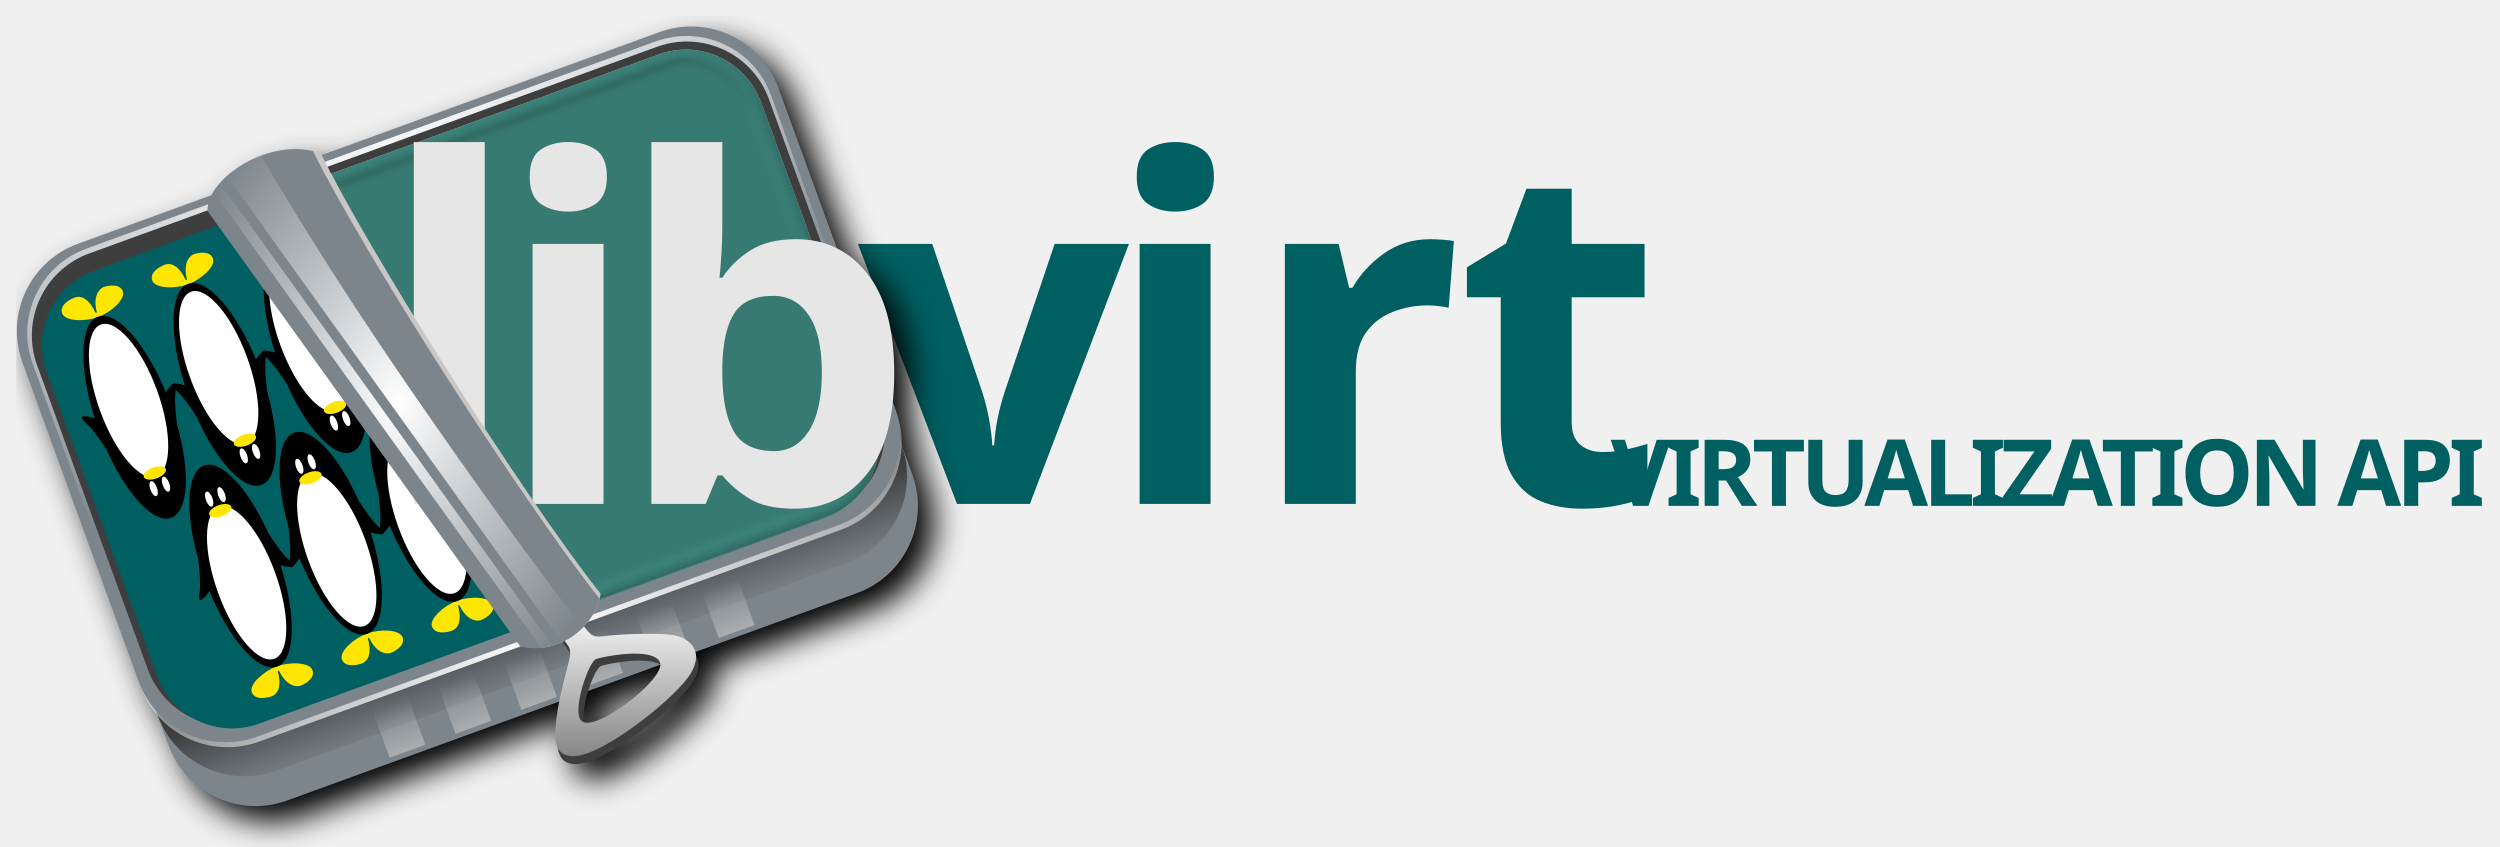
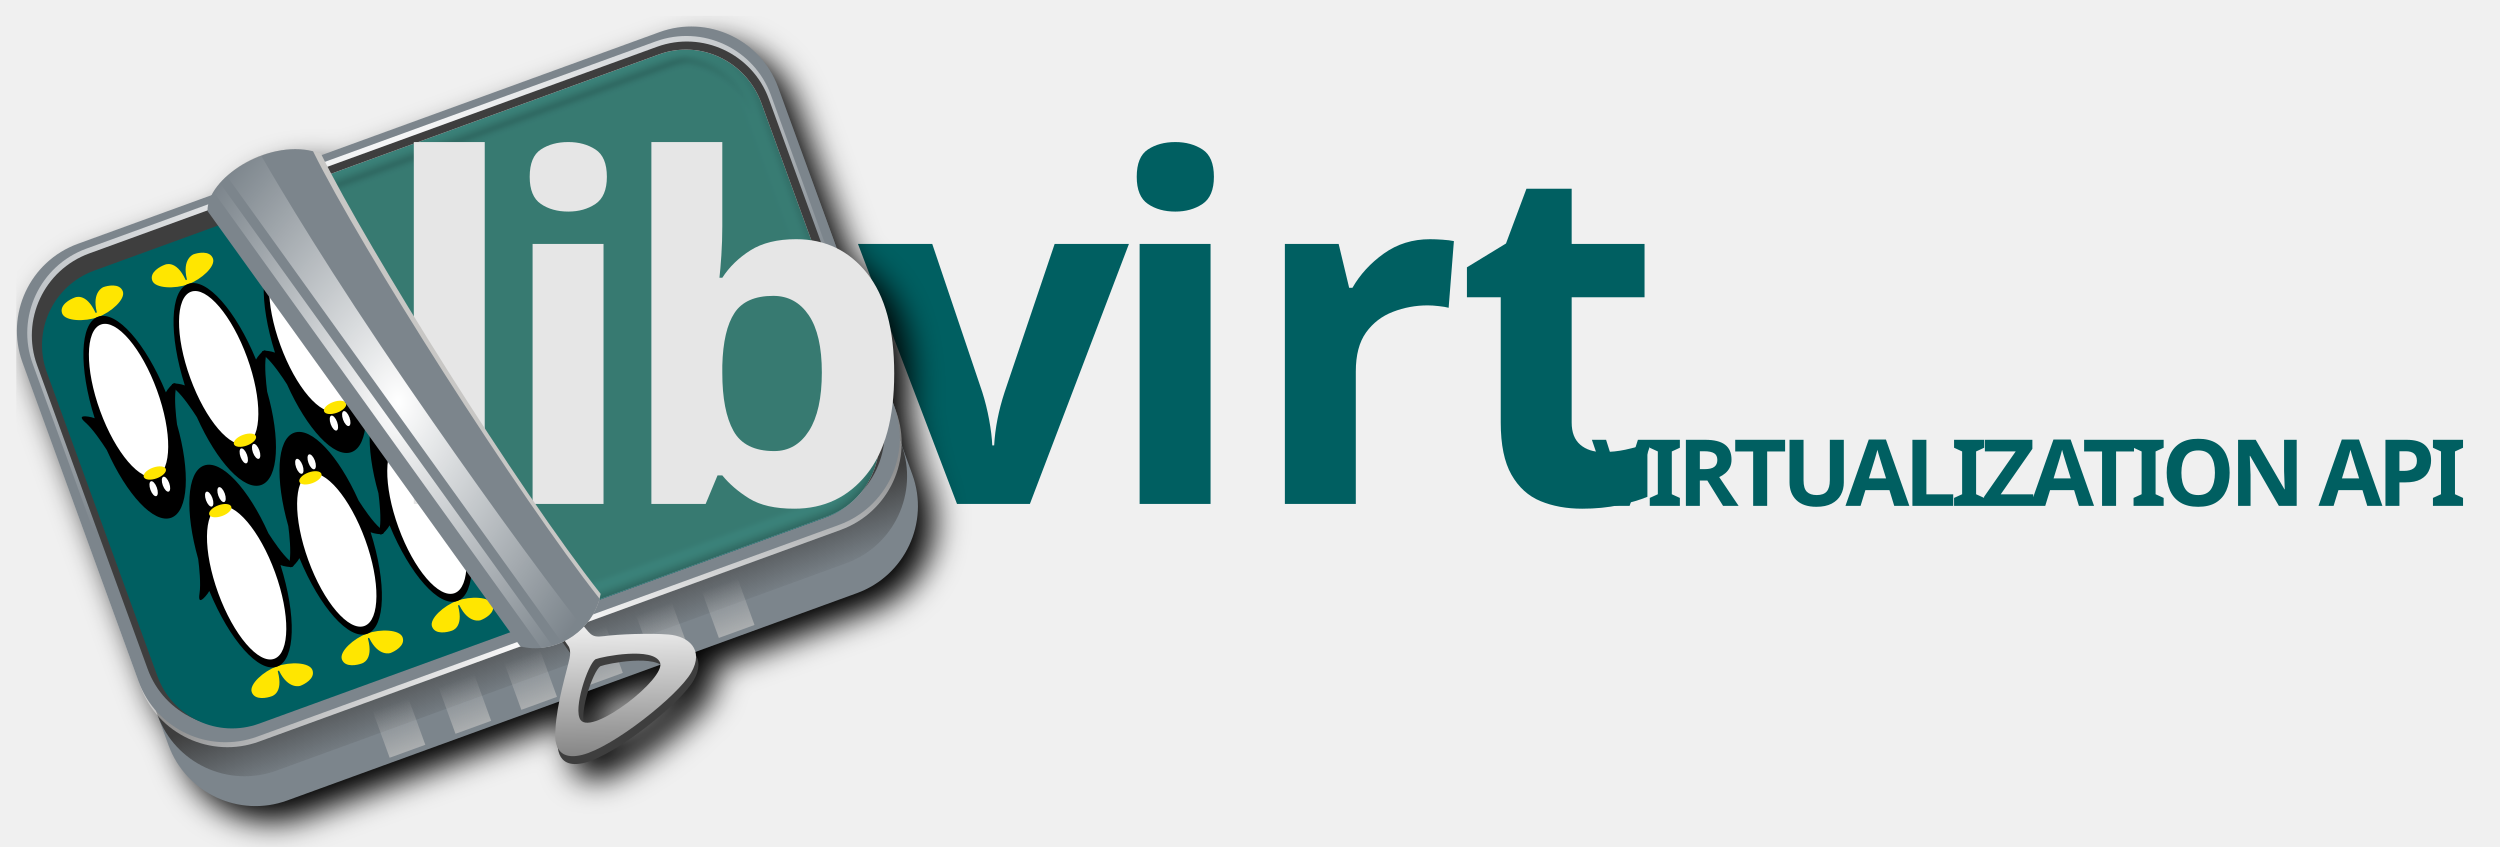
- <svg xmlns="http://www.w3.org/2000/svg" xmlns:xlink="http://www.w3.org/1999/xlink" width="945" height="320" viewBox="0 0 250.031 84.667" version="1.1" id="svg3740">
+ <svg xmlns="http://www.w3.org/2000/svg" xmlns:xlink="http://www.w3.org/1999/xlink" id="svg3740" width="945" height="320" version="1.1" viewBox="0 0 250.031 84.667">
  <defs id="defs3734">
    <filter style="color-interpolation-filters:sRGB" id="filter5799">
-       <feFlood flood-opacity="1" flood-color="rgb(0,0,0)" result="flood" id="feFlood5801" />
-       <feComposite in="flood" in2="SourceGraphic" operator="in" result="composite1" id="feComposite5803" />
-       <feGaussianBlur in="composite1" stdDeviation="6" result="blur" id="feGaussianBlur5805" />
-       <feOffset dx="6" dy="6" result="offset" id="feOffset5807" />
-       <feComposite in="SourceGraphic" in2="offset" operator="over" result="composite2" id="feComposite5809" />
+       <feFlood id="feFlood5801" flood-color="#000" flood-opacity="1" result="flood" />
+       <feComposite id="feComposite5803" in="flood" in2="SourceGraphic" operator="in" result="composite1" />
+       <feGaussianBlur id="feGaussianBlur5805" in="composite1" result="blur" stdDeviation="6" />
+       <feOffset id="feOffset5807" dx="6" dy="6" result="offset" />
+       <feComposite id="feComposite5809" in="SourceGraphic" in2="offset" operator="over" result="composite2" />
    </filter>
-     <mask maskUnits="userSpaceOnUse" id="mask3913">
+     <mask id="mask3913" maskUnits="userSpaceOnUse">
      <path style="fill:#2f6962" id="path3915" d="M 95.108,61.776 244.59,10.309 c 15.666,-5.394 32.738,2.933 38.132,18.599 l 39.799,115.58 c 5.394,15.666 -2.932,32.738 -18.598,38.131 l -103.98,35.801 z" />
    </mask>
-     <mask maskUnits="userSpaceOnUse" id="mask4168">
+     <mask id="mask4168" maskUnits="userSpaceOnUse">
      <path style="fill:#7c858c" id="path4170" d="m 113.124,36.661 c 17.233,36.62 75.371,131.675 105.366,171.054 -4.069,13.505 -18.428,20.812 -30.299,17.44 L 72.849,58.555 C 72.779,46.208 95.748,31.956 113.124,36.661 Z" />
    </mask>
-     <linearGradient xlink:href="#linearGradient3821" id="linearGradient7006" gradientUnits="userSpaceOnUse" x1="128.61" y1="239.374" x2="138.612" y2="267.795" />
+     <linearGradient id="linearGradient7006" x1="128.61" x2="138.612" y1="239.374" y2="267.795" gradientUnits="userSpaceOnUse" xlink:href="#linearGradient3821" />
    <linearGradient id="linearGradient3821">
-       <stop style="stop-color:#3e3e3e;stop-opacity:1;" offset="0" id="stop3823" />
-       <stop style="stop-color:#3e3e3e;stop-opacity:0;" offset="1" id="stop3825" />
+       <stop style="stop-color:#3e3e3e;stop-opacity:1" id="stop3823" offset="0" />
+       <stop style="stop-color:#3e3e3e;stop-opacity:0" id="stop3825" offset="1" />
    </linearGradient>
-     <linearGradient xlink:href="#linearGradient3985" id="linearGradient7008" gradientUnits="userSpaceOnUse" gradientTransform="translate(0,-2)" x1="173.704" y1="267.111" x2="166.663" y2="246.64" />
+     <linearGradient id="linearGradient7008" x1="173.704" x2="166.663" y1="267.111" y2="246.64" gradientTransform="translate(0,-2)" gradientUnits="userSpaceOnUse" xlink:href="#linearGradient3985" />
    <linearGradient id="linearGradient3985">
-       <stop style="stop-color:#c8c7c5;stop-opacity:1;" offset="0" id="stop3987" />
-       <stop style="stop-color:#c8c7c5;stop-opacity:0;" offset="1" id="stop3989" />
+       <stop style="stop-color:#c8c7c5;stop-opacity:1" id="stop3987" offset="0" />
+       <stop style="stop-color:#c8c7c5;stop-opacity:0" id="stop3989" offset="1" />
    </linearGradient>
-     <radialGradient xlink:href="#linearGradient4501" id="radialGradient3548" gradientUnits="userSpaceOnUse" gradientTransform="matrix(1.543333,-0.1032133,0.09131267,1.365385,-130.4214,-95.00545)" cx="197.568" cy="252.718" fx="197.568" fy="252.718" r="166.51" />
+     <radialGradient id="radialGradient3548" cx="197.568" cy="252.718" r="166.51" fx="197.568" fy="252.718" gradientTransform="matrix(1.543333,-0.1032133,0.09131267,1.365385,-130.4214,-95.00545)" gradientUnits="userSpaceOnUse" xlink:href="#linearGradient4501" />
    <linearGradient id="linearGradient4501">
-       <stop style="stop-color:#ffffff;stop-opacity:1;" offset="0" id="stop4503" />
-       <stop style="stop-color:#ffffff;stop-opacity:0;" offset="1" id="stop4505" />
+       <stop style="stop-color:#fff;stop-opacity:1" id="stop4503" offset="0" />
+       <stop style="stop-color:#fff;stop-opacity:0" id="stop4505" offset="1" />
    </linearGradient>
-     <radialGradient xlink:href="#linearGradient4501" id="radialGradient3552" gradientUnits="userSpaceOnUse" gradientTransform="matrix(1.870471,-0.6430111,0.256613,0.7464679,-116.6907,109.7121)" cx="135.64" cy="12.001" fx="135.64" fy="12.001" r="161.653" />
+     <radialGradient id="radialGradient3552" cx="135.64" cy="12.001" r="161.653" fx="135.64" fy="12.001" gradientTransform="matrix(1.870471,-0.6430111,0.256613,0.7464679,-116.6907,109.7121)" gradientUnits="userSpaceOnUse" xlink:href="#linearGradient4501" />
    <filter style="color-interpolation-filters:sRGB" id="filter5576">
-       <feMorphology radius="4.3" in="SourceAlpha" result="result91" id="feMorphology5578" />
-       <feComposite operator="out" in="SourceGraphic" in2="result91" id="feComposite5580" />
-       <feGaussianBlur result="result0" stdDeviation="1.2" id="feGaussianBlur5582" />
-       <feDiffuseLighting diffuseConstant="1" id="feDiffuseLighting5584">
-         <feDistantLight elevation="66" azimuth="225" id="feDistantLight5586" />
+       <feMorphology id="feMorphology5578" in="SourceAlpha" radius="4.3" result="result91" />
+       <feComposite id="feComposite5580" in="SourceGraphic" in2="result91" operator="out" />
+       <feGaussianBlur id="feGaussianBlur5582" result="result0" stdDeviation="1.2" />
+       <feDiffuseLighting id="feDiffuseLighting5584" diffuseConstant="1">
+         <feDistantLight id="feDistantLight5586" azimuth="225" elevation="66" />
      </feDiffuseLighting>
-       <feBlend mode="multiply" in2="SourceGraphic" id="feBlend5588" />
-       <feComposite operator="in" in2="SourceAlpha" id="feComposite5590" />
+       <feBlend id="feBlend5588" in2="SourceGraphic" mode="multiply" />
+       <feComposite id="feComposite5590" in2="SourceAlpha" operator="in" />
    </filter>
-     <linearGradient xlink:href="#linearGradient3301" id="linearGradient7010" gradientUnits="userSpaceOnUse" x1="227.665" y1="217.851" x2="227.665" y2="275.003" />
+     <linearGradient id="linearGradient7010" x1="227.665" x2="227.665" y1="217.851" y2="275.003" gradientUnits="userSpaceOnUse" xlink:href="#linearGradient3301" />
    <linearGradient id="linearGradient3301">
-       <stop id="stop3303" offset="0" style="stop-color:#ffffff;stop-opacity:1;" />
-       <stop id="stop3305" offset="1" style="stop-color:#868686;stop-opacity:1;" />
+       <stop id="stop3303" offset="0" style="stop-color:#fff;stop-opacity:1" />
+       <stop id="stop3305" offset="1" style="stop-color:#868686;stop-opacity:1" />
    </linearGradient>
-     <mask maskUnits="userSpaceOnUse" id="mask4481">
-       <path style="clip-rule:evenodd;fill:#aaaaaa;fill-rule:evenodd" id="path4483" d="m 213.967,236.836 c -1.976,1.501 -5.717,14.758 -3.574,17.841 3.186,4.585 22.424,-12.699 20.661,-17.246 -1.813,-4.675 -15.357,-1.412 -17.087,-0.594 z m -9.629,-7.347 2.489,3.782 c 0,0 0.69,1.044 0.296,3.403 -0.616,3.69 -3.175,13.259 -3.326,21.123 -0.018,0.95 -0.919,9.504 7.219,7.07 8.139,-2.433 24.968,-17.859 28.332,-24.693 3.364,-6.834 -0.965,-10.639 -6.216,-10.987 -5.251,-0.349 -13.346,0.22 -17.069,0.848 -3.723,0.628 -3.494,-0.758 -6.677,-4.351 -0.239,-0.27 -5.049,3.805 -5.049,3.805 z" />
+     <mask id="mask4481" maskUnits="userSpaceOnUse">
+       <path style="clip-rule:evenodd;fill:#aaa;fill-rule:evenodd" id="path4483" d="m 213.967,236.836 c -1.976,1.501 -5.717,14.758 -3.574,17.841 3.186,4.585 22.424,-12.699 20.661,-17.246 -1.813,-4.675 -15.357,-1.412 -17.087,-0.594 z m -9.629,-7.347 2.489,3.782 c 0,0 0.69,1.044 0.296,3.403 -0.616,3.69 -3.175,13.259 -3.326,21.123 -0.018,0.95 -0.919,9.504 7.219,7.07 8.139,-2.433 24.968,-17.859 28.332,-24.693 3.364,-6.834 -0.965,-10.639 -6.216,-10.987 -5.251,-0.349 -13.346,0.22 -17.069,0.848 -3.723,0.628 -3.494,-0.758 -6.677,-4.351 -0.239,-0.27 -5.049,3.805 -5.049,3.805 z" />
    </mask>
-     <radialGradient xlink:href="#linearGradient4501" id="radialGradient4507" cx="143.596" cy="139.937" fx="143.596" fy="139.937" r="68.378" gradientTransform="matrix(1.336644,0.07829819,-0.1078591,1.841282,-33.24719,-128.9698)" gradientUnits="userSpaceOnUse" />
+     <radialGradient id="radialGradient4507" cx="143.596" cy="139.937" r="68.378" fx="143.596" fy="139.937" gradientTransform="matrix(1.336644,0.07829819,-0.1078591,1.841282,-33.24719,-128.9698)" gradientUnits="userSpaceOnUse" xlink:href="#linearGradient4501" />
  </defs>
  <g id="layer1" transform="translate(295.0056,88.90655)">
    <g id="g6251" transform="matrix(0.2645833,0,0,0.2645833,-339.1069,-192.7236)">
      <g id="g2296" transform="translate(-30,16)">
-         <text xml:space="preserve" style="font-style:normal;font-weight:normal;font-size:180px;line-height:125%;font-family:Sans;text-align:start;letter-spacing:0px;word-spacing:0px;text-anchor:start;fill:#005f61;fill-opacity:1;stroke:none;stroke-width:1px;stroke-linecap:butt;stroke-linejoin:miter;stroke-opacity:1" x="520.994" y="566.874" id="text5728">
-           <tspan id="tspan5730" x="520.994" y="566.874" style="font-style:normal;font-variant:normal;font-weight:bold;font-stretch:normal;font-family:Overpass;-inkscape-font-specification:'Overpass Bold';letter-spacing:-10px;fill:#005f61;fill-opacity:1">vi<tspan id="tspan4056" style="letter-spacing:-3px">rt</tspan>
+         <text xml:space="preserve" style="font-style:normal;font-weight:400;font-size:180px;line-height:125%;font-family:Sans;text-align:start;letter-spacing:0;word-spacing:0;text-anchor:start;fill:#005f61;fill-opacity:1;stroke:none;stroke-width:1px;stroke-linecap:butt;stroke-linejoin:miter;stroke-opacity:1" id="text5728" x="520.994" y="566.874">
+           <tspan id="tspan5730" x="520.994" y="566.874" style="font-style:normal;font-variant:normal;font-weight:700;font-stretch:normal;font-family:Overpass;-inkscape-font-specification:'Overpass Bold';letter-spacing:-10px;fill:#005f61;fill-opacity:1">vi<tspan id="tspan4056" style="letter-spacing:-3px">rt</tspan>
          </tspan>
        </text>
        <g id="g4988" transform="rotate(-1,22495.34,-11327.946)">
          <g id="g5736" style="filter:url(#filter5799)">
-             <path transform="translate(-2)" mask="url(#mask3913)" d="m 127.052,43.547 c 17.233,36.62 72.865,128.908 102.86,168.287 -2.858,14.11 -18.673,23.308 -29.809,18.791 L 84.761,64.024 c -0.07,-12.347 22.06,-27.271 42.291,-20.477 z" id="path2789" style="opacity:1;fill:#25514b" />
-             <path transform="translate(3.0630824e-7,8)" mask="url(#mask4168)" d="M 192.119,225.881 73.534,54.687 c 3.174,-9.061 16.868,-17.988 30.225,-18.875 22.158,44.223 78.164,134.394 111.831,178.223 -5.194,8.137 -14.62,12.648 -23.471,11.846 z" id="path2807" style="fill:#c8c7c5" />
-             <path d="M 11.004,141.618 C 4.711,123.341 14.425,103.424 32.702,97.131 L 249.423,22.512 c 18.277,-6.293 38.195,3.422 44.488,21.699 l 43.577,126.552 c 6.293,18.277 -3.421,38.194 -21.698,44.487 L 99.069,289.869 C 80.792,296.161 60.874,286.447 54.581,268.17 Z" id="path2645" style="fill:#7c858c" />
-             <path d="M 7.097,130.272 C 0.803,111.995 10.518,92.078 28.795,85.785 L 245.517,11.166 c 18.277,-6.293 38.194,3.422 44.488,21.699 l 43.577,126.552 c 6.293,18.277 -3.421,38.194 -21.698,44.487 L 95.162,278.523 c -18.277,6.293 -38.195,-3.422 -44.488,-21.699 z" id="path2651" style="fill:url(#linearGradient7006);fill-opacity:1" />
-             <path style="clip-rule:evenodd;opacity:0.7;fill:url(#linearGradient7008);fill-opacity:1;fill-rule:evenodd" id="path2655" d="m 156.599,246.825 13.562,-4.67 6.521,18.94 -13.562,4.67 z m 25.041,-8.622 13.562,-4.67 6.521,18.939 -13.562,4.67 z m 25.041,-8.622 13.563,-4.67 6.521,18.94 -13.562,4.67 z m 25.042,-8.623 13.562,-4.67 6.521,18.94 -13.562,4.67 z m 25.041,-8.622 13.562,-4.67 6.521,18.939 -13.562,4.67 z m -125.207,43.112 13.562,-4.67 6.521,18.94 -13.562,4.67 z" />
-             <path d="M 2.568,124.472 C -3.725,106.195 5.989,86.278 24.266,79.985 L 245.516,3.807 c 18.277,-6.292 38.195,3.422 44.488,21.699 l 41.752,121.253 c 6.293,18.277 -3.421,38.194 -21.698,44.487 L 88.808,267.424 C 70.531,273.717 50.613,264.002 44.32,245.725 Z" id="path2659" style="fill:url(#radialGradient3548);fill-opacity:1" />
-             <path d="M 1.917,122.581 C -4.376,104.304 5.338,84.387 23.615,78.094 L 244.865,1.916 c 18.277,-6.293 38.194,3.422 44.488,21.699 l 41.752,121.253 c 6.293,18.277 -3.421,38.194 -21.698,44.487 L 88.157,265.533 C 69.88,271.826 49.962,262.111 43.669,243.834 Z" id="path2665" style="fill:#7c858c" />
-             <path d="M 5.763,123.175 C -0.35,105.42 9.086,86.072 26.841,79.958 L 243.342,5.416 c 17.755,-6.113 37.104,3.324 43.217,21.079 l 38.787,112.64 c 6.113,17.755 -3.323,37.103 -21.078,43.216 L 87.767,256.893 C 70.012,263.006 50.664,253.569 44.55,235.814 Z" id="path2671" style="fill:url(#radialGradient3552);fill-opacity:1" />
-             <path d="M 7.427,123.74 C 1.493,106.508 10.652,87.728 27.885,81.795 L 243.792,7.457 c 17.232,-5.933 36.012,3.226 41.946,20.459 l 39.771,115.497 c 5.934,17.233 -3.226,36.012 -20.458,41.945 L 89.143,259.696 C 71.91,265.629 53.131,256.469 47.197,239.237 Z" id="path2677" style="fill:#3e3e3e" />
-             <path d="m 11.05,126.451 c -5.394,-15.666 2.932,-32.738 18.598,-38.132 L 245.226,14.094 c 15.666,-5.394 32.738,2.933 38.132,18.599 l 39.799,115.58 c 5.394,15.666 -2.932,32.738 -18.598,38.131 l -215.578,74.225 c -15.666,5.394 -32.738,-2.933 -38.133,-18.599 z" id="path3801" style="fill:#005f61;fill-opacity:1" />
+             <path id="path2789" d="m 127.052,43.547 c 17.233,36.62 72.865,128.908 102.86,168.287 -2.858,14.11 -18.673,23.308 -29.809,18.791 L 84.761,64.024 c -0.07,-12.347 22.06,-27.271 42.291,-20.477 z" mask="url(#mask3913)" transform="translate(-2)" style="opacity:1;fill:#25514b" />
+             <path id="path2807" d="M 192.119,225.881 73.534,54.687 c 3.174,-9.061 16.868,-17.988 30.225,-18.875 22.158,44.223 78.164,134.394 111.831,178.223 -5.194,8.137 -14.62,12.648 -23.471,11.846 z" mask="url(#mask4168)" transform="translate(3.0630824e-7,8)" style="fill:#c8c7c5" />
+             <path id="path2645" d="M 11.004,141.618 C 4.711,123.341 14.425,103.424 32.702,97.131 L 249.423,22.512 c 18.277,-6.293 38.195,3.422 44.488,21.699 l 43.577,126.552 c 6.293,18.277 -3.421,38.194 -21.698,44.487 L 99.069,289.869 C 80.792,296.161 60.874,286.447 54.581,268.17 Z" style="fill:#7c858c" />
+             <path id="path2651" d="M 7.097,130.272 C 0.803,111.995 10.518,92.078 28.795,85.785 L 245.517,11.166 c 18.277,-6.293 38.194,3.422 44.488,21.699 l 43.577,126.552 c 6.293,18.277 -3.421,38.194 -21.698,44.487 L 95.162,278.523 c -18.277,6.293 -38.195,-3.422 -44.488,-21.699 z" style="fill:url(#linearGradient7006);fill-opacity:1" />
+             <path style="clip-rule:evenodd;opacity:.7;fill:url(#linearGradient7008);fill-opacity:1;fill-rule:evenodd" id="path2655" d="m 156.599,246.825 13.562,-4.67 6.521,18.94 -13.562,4.67 z m 25.041,-8.622 13.562,-4.67 6.521,18.939 -13.562,4.67 z m 25.041,-8.622 13.563,-4.67 6.521,18.94 -13.562,4.67 z m 25.042,-8.623 13.562,-4.67 6.521,18.94 -13.562,4.67 z m 25.041,-8.622 13.562,-4.67 6.521,18.939 -13.562,4.67 z m -125.207,43.112 13.562,-4.67 6.521,18.94 -13.562,4.67 z" />
+             <path id="path2659" d="M 2.568,124.472 C -3.725,106.195 5.989,86.278 24.266,79.985 L 245.516,3.807 c 18.277,-6.292 38.195,3.422 44.488,21.699 l 41.752,121.253 c 6.293,18.277 -3.421,38.194 -21.698,44.487 L 88.808,267.424 C 70.531,273.717 50.613,264.002 44.32,245.725 Z" style="fill:url(#radialGradient3548);fill-opacity:1" />
+             <path id="path2665" d="M 1.917,122.581 C -4.376,104.304 5.338,84.387 23.615,78.094 L 244.865,1.916 c 18.277,-6.293 38.194,3.422 44.488,21.699 l 41.752,121.253 c 6.293,18.277 -3.421,38.194 -21.698,44.487 L 88.157,265.533 C 69.88,271.826 49.962,262.111 43.669,243.834 Z" style="fill:#7c858c" />
+             <path id="path2671" d="M 5.763,123.175 C -0.35,105.42 9.086,86.072 26.841,79.958 L 243.342,5.416 c 17.755,-6.113 37.104,3.324 43.217,21.079 l 38.787,112.64 c 6.113,17.755 -3.323,37.103 -21.078,43.216 L 87.767,256.893 C 70.012,263.006 50.664,253.569 44.55,235.814 Z" style="fill:url(#radialGradient3552);fill-opacity:1" />
+             <path id="path2677" d="M 7.427,123.74 C 1.493,106.508 10.652,87.728 27.885,81.795 L 243.792,7.457 c 17.232,-5.933 36.012,3.226 41.946,20.459 l 39.771,115.497 c 5.934,17.233 -3.226,36.012 -20.458,41.945 L 89.143,259.696 C 71.91,265.629 53.131,256.469 47.197,239.237 Z" style="fill:#3e3e3e" />
+             <path id="path3801" d="m 11.05,126.451 c -5.394,-15.666 2.932,-32.738 18.598,-38.132 L 245.226,14.094 c 15.666,-5.394 32.738,2.933 38.132,18.599 l 39.799,115.58 c 5.394,15.666 -2.932,32.738 -18.598,38.131 l -215.578,74.225 c -15.666,5.394 -32.738,-2.933 -38.133,-18.599 z" style="fill:#005f61;fill-opacity:1" />
            <g id="g2695" transform="translate(0.3179894,1.892583)">
-               <path d="m 30,102.111 c -1.771,-7.695 2.602,-9.355 2.672,-9.379 1.371,-0.472 6.183,-1.554 7.316,1.737 1.025,2.977 -4.531,7.82 -9.583,9.56 -5.015,1.727 -12.469,1.364 -13.494,-1.613 -1.133,-3.291 3.325,-5.401 4.696,-5.873 0.069,-0.024 4.342,-2.237 7.88,5.746 0.13,0.293 0.571,0.074 0.513,-0.178 z" id="path2697" style="clip-rule:evenodd;fill:#ffe600;fill-rule:evenodd" />
-               <path d="m 32.867,154.308 c 7.274,17.049 17.313,28.317 23.916,26.044 6.602,-2.273 7.575,-17.334 2.812,-35.247 -0.367,-3.303 -0.911,-9.542 -0.275,-13.127 0.464,-2.615 -0.112,-3.379 -2.212,-1.079 -0.634,0.694 -1.14,1.345 -1.514,2.022 -7.335,-18.703 -18.159,-31.442 -25.141,-29.038 -6.982,2.404 -7.669,19.106 -1.934,38.36 -0.712,-0.304 -1.51,-0.505 -2.438,-0.662 -3.071,-0.52 -3.054,0.437 -1.079,2.212 2.709,2.435 6.121,7.686 7.865,10.515 z" id="path2699" style="fill:#000000;fill-opacity:1" />
-               <path d="m 30.621,139.494 c 5.498,15.966 14.795,27.243 20.766,25.187 5.971,-2.056 6.355,-16.666 0.857,-32.632 -5.498,-15.966 -14.795,-27.243 -20.766,-25.187 -5.971,2.056 -6.354,16.665 -0.857,32.632 z m 23.197,28.556 c 0.536,1.558 1.515,2.634 2.186,2.403 0.671,-0.231 0.78,-1.681 0.243,-3.239 -0.536,-1.558 -1.515,-2.633 -2.186,-2.403 -0.67,0.231 -0.779,1.682 -0.243,3.239 z m -4.7,1.619 c 0.536,1.558 1.515,2.634 2.186,2.403 0.67,-0.231 0.779,-1.681 0.243,-3.239 -0.536,-1.558 -1.515,-2.634 -2.186,-2.402 -0.671,0.23 -0.78,1.68 -0.243,3.238 z" id="path2701" style="clip-rule:evenodd;fill:#ffffff;fill-opacity:1;fill-rule:evenodd" />
+               <path id="path2697" d="m 30,102.111 c -1.771,-7.695 2.602,-9.355 2.672,-9.379 1.371,-0.472 6.183,-1.554 7.316,1.737 1.025,2.977 -4.531,7.82 -9.583,9.56 -5.015,1.727 -12.469,1.364 -13.494,-1.613 -1.133,-3.291 3.325,-5.401 4.696,-5.873 0.069,-0.024 4.342,-2.237 7.88,5.746 0.13,0.293 0.571,0.074 0.513,-0.178 z" style="clip-rule:evenodd;fill:#ffe600;fill-rule:evenodd" />
+               <path id="path2699" d="m 32.867,154.308 c 7.274,17.049 17.313,28.317 23.916,26.044 6.602,-2.273 7.575,-17.334 2.812,-35.247 -0.367,-3.303 -0.911,-9.542 -0.275,-13.127 0.464,-2.615 -0.112,-3.379 -2.212,-1.079 -0.634,0.694 -1.14,1.345 -1.514,2.022 -7.335,-18.703 -18.159,-31.442 -25.141,-29.038 -6.982,2.404 -7.669,19.106 -1.934,38.36 -0.712,-0.304 -1.51,-0.505 -2.438,-0.662 -3.071,-0.52 -3.054,0.437 -1.079,2.212 2.709,2.435 6.121,7.686 7.865,10.515 z" style="fill:#000;fill-opacity:1" />
+               <path id="path2701" d="m 30.621,139.494 c 5.498,15.966 14.795,27.243 20.766,25.187 5.971,-2.056 6.355,-16.666 0.857,-32.632 -5.498,-15.966 -14.795,-27.243 -20.766,-25.187 -5.971,2.056 -6.354,16.665 -0.857,32.632 z m 23.197,28.556 c 0.536,1.558 1.515,2.634 2.186,2.403 0.671,-0.231 0.78,-1.681 0.243,-3.239 -0.536,-1.558 -1.515,-2.633 -2.186,-2.403 -0.67,0.231 -0.779,1.682 -0.243,3.239 z m -4.7,1.619 c 0.536,1.558 1.515,2.634 2.186,2.403 0.67,-0.231 0.779,-1.681 0.243,-3.239 -0.536,-1.558 -1.515,-2.634 -2.186,-2.402 -0.671,0.23 -0.78,1.68 -0.243,3.238 z" style="clip-rule:evenodd;fill:#fff;fill-opacity:1;fill-rule:evenodd" />
              <g id="g2703">
-                 <ellipse transform="matrix(-0.9455,0.3255,-0.3255,-0.9455,152.1324,301.1998)" cx="50.867" cy="163.328" rx="4.428" ry="2.142" id="ellipse2705" style="fill:#ffe600" />
-                 <path d="" id="path2707" style="fill:#ffe600" />
+                 <ellipse id="ellipse2705" cx="50.867" cy="163.328" rx="4.428" ry="2.142" transform="matrix(-0.9455,0.3255,-0.3255,-0.9455,152.1324,301.1998)" style="fill:#ffe600" />
+                 <path id="path2707" style="fill:#ffe600" />
              </g>
            </g>
            <g id="g2709" transform="translate(0.3179894,1.892583)">
-               <path d="m 64.282,90.307 c -1.771,-7.695 2.603,-9.355 2.672,-9.379 1.371,-0.472 6.183,-1.554 7.316,1.737 1.025,2.978 -4.531,7.82 -9.583,9.56 -5.015,1.727 -12.469,1.364 -13.494,-1.613 -1.133,-3.291 3.325,-5.401 4.696,-5.873 0.07,-0.024 4.342,-2.237 7.88,5.746 0.13,0.292 0.572,0.074 0.513,-0.178 z" id="path2711" style="clip-rule:evenodd;fill:#ffe600;fill-rule:evenodd" />
-               <path d="m 67.15,142.503 c 7.274,17.049 17.313,28.317 23.916,26.044 6.602,-2.273 7.575,-17.333 2.812,-35.247 -0.367,-3.303 -0.911,-9.542 -0.275,-13.127 0.464,-2.615 -0.112,-3.379 -2.212,-1.079 -0.634,0.694 -1.139,1.345 -1.514,2.022 -7.334,-18.704 -18.159,-31.442 -25.141,-29.038 -6.982,2.404 -7.669,19.106 -1.934,38.36 -0.712,-0.304 -1.51,-0.505 -2.438,-0.662 -3.071,-0.52 -3.054,0.437 -1.079,2.211 2.709,2.436 6.121,7.687 7.865,10.516 z" id="path2713" style="fill:#000000;fill-opacity:1" />
-               <path d="m 64.904,127.689 c 5.498,15.967 14.795,27.243 20.766,25.187 5.971,-2.056 6.355,-16.666 0.857,-32.632 -5.498,-15.967 -14.795,-27.243 -20.766,-25.187 -5.971,2.056 -6.355,16.666 -0.857,32.632 z m 23.197,28.557 c 0.536,1.558 1.515,2.633 2.186,2.402 0.671,-0.231 0.779,-1.681 0.243,-3.239 -0.537,-1.558 -1.515,-2.633 -2.186,-2.402 -0.671,0.231 -0.779,1.681 -0.243,3.239 z m -4.7,1.619 c 0.536,1.558 1.515,2.633 2.185,2.402 0.67,-0.231 0.78,-1.681 0.243,-3.239 -0.536,-1.558 -1.515,-2.633 -2.186,-2.402 -0.671,0.231 -0.779,1.681 -0.242,3.239 z" id="path2715" style="clip-rule:evenodd;fill:#ffffff;fill-opacity:1;fill-rule:evenodd" />
+               <path id="path2711" d="m 64.282,90.307 c -1.771,-7.695 2.603,-9.355 2.672,-9.379 1.371,-0.472 6.183,-1.554 7.316,1.737 1.025,2.978 -4.531,7.82 -9.583,9.56 -5.015,1.727 -12.469,1.364 -13.494,-1.613 -1.133,-3.291 3.325,-5.401 4.696,-5.873 0.07,-0.024 4.342,-2.237 7.88,5.746 0.13,0.292 0.572,0.074 0.513,-0.178 z" style="clip-rule:evenodd;fill:#ffe600;fill-rule:evenodd" />
+               <path id="path2713" d="m 67.15,142.503 c 7.274,17.049 17.313,28.317 23.916,26.044 6.602,-2.273 7.575,-17.333 2.812,-35.247 -0.367,-3.303 -0.911,-9.542 -0.275,-13.127 0.464,-2.615 -0.112,-3.379 -2.212,-1.079 -0.634,0.694 -1.139,1.345 -1.514,2.022 -7.334,-18.704 -18.159,-31.442 -25.141,-29.038 -6.982,2.404 -7.669,19.106 -1.934,38.36 -0.712,-0.304 -1.51,-0.505 -2.438,-0.662 -3.071,-0.52 -3.054,0.437 -1.079,2.211 2.709,2.436 6.121,7.687 7.865,10.516 z" style="fill:#000;fill-opacity:1" />
+               <path id="path2715" d="m 64.904,127.689 c 5.498,15.967 14.795,27.243 20.766,25.187 5.971,-2.056 6.355,-16.666 0.857,-32.632 -5.498,-15.967 -14.795,-27.243 -20.766,-25.187 -5.971,2.056 -6.355,16.666 -0.857,32.632 z m 23.197,28.557 c 0.536,1.558 1.515,2.633 2.186,2.402 0.671,-0.231 0.779,-1.681 0.243,-3.239 -0.537,-1.558 -1.515,-2.633 -2.186,-2.402 -0.671,0.231 -0.779,1.681 -0.243,3.239 z m -4.7,1.619 c 0.536,1.558 1.515,2.633 2.185,2.402 0.67,-0.231 0.78,-1.681 0.243,-3.239 -0.536,-1.558 -1.515,-2.633 -2.186,-2.402 -0.671,0.231 -0.779,1.681 -0.242,3.239 z" style="clip-rule:evenodd;fill:#fff;fill-opacity:1;fill-rule:evenodd" />
              <g id="g2717">
-                 <ellipse transform="matrix(-0.9455,0.3255,-0.3255,-0.9455,214.9873,267.075)" cx="85.149" cy="151.524" rx="4.428" ry="2.142" id="ellipse2719" style="fill:#ffe600" />
-                 <path d="" id="path2721" style="fill:#ffe600" />
+                 <ellipse id="ellipse2719" cx="85.149" cy="151.524" rx="4.428" ry="2.142" transform="matrix(-0.9455,0.3255,-0.3255,-0.9455,214.9873,267.075)" style="fill:#ffe600" />
+                 <path id="path2721" style="fill:#ffe600" />
              </g>
            </g>
            <g id="g2723" transform="translate(0.3179894,1.892583)">
-               <path d="m 98.565,78.502 c -1.771,-7.694 2.602,-9.355 2.672,-9.379 1.371,-0.472 6.183,-1.554 7.316,1.736 1.025,2.978 -4.531,7.82 -9.583,9.56 -5.015,1.727 -12.469,1.364 -13.494,-1.613 -1.133,-3.291 3.325,-5.401 4.696,-5.873 0.069,-0.024 4.342,-2.237 7.88,5.746 0.13,0.293 0.572,0.075 0.513,-0.177 z" id="path2725" style="clip-rule:evenodd;fill:#ffe600;fill-rule:evenodd" />
-               <path d="m 101.433,130.699 c 7.274,17.048 17.313,28.317 23.915,26.043 6.602,-2.274 7.576,-17.333 2.812,-35.246 -0.367,-3.303 -0.911,-9.542 -0.275,-13.127 0.464,-2.615 -0.112,-3.379 -2.212,-1.079 -0.634,0.695 -1.139,1.345 -1.514,2.022 C 116.825,90.609 106,77.871 99.019,80.274 c -6.982,2.404 -7.669,19.106 -1.934,38.36 -0.712,-0.303 -1.51,-0.504 -2.438,-0.662 -3.071,-0.52 -3.054,0.437 -1.079,2.212 2.709,2.435 6.121,7.686 7.865,10.515 z" id="path2727" style="fill:#000000;fill-opacity:1" />
-               <path d="m 99.187,115.885 c 5.498,15.967 14.795,27.243 20.766,25.187 5.971,-2.056 6.355,-16.666 0.857,-32.632 -5.498,-15.967 -14.795,-27.243 -20.766,-25.187 -5.971,2.056 -6.355,16.665 -0.857,32.632 z m 23.197,28.556 c 0.536,1.558 1.515,2.633 2.186,2.403 0.67,-0.231 0.779,-1.681 0.243,-3.239 -0.536,-1.558 -1.515,-2.634 -2.185,-2.403 -0.671,0.232 -0.78,1.682 -0.244,3.239 z m -4.701,1.619 c 0.536,1.558 1.515,2.633 2.186,2.402 0.671,-0.23 0.78,-1.681 0.243,-3.239 -0.536,-1.558 -1.515,-2.633 -2.185,-2.402 -0.671,0.231 -0.78,1.681 -0.244,3.239 z" id="path2729" style="clip-rule:evenodd;fill:#ffffff;fill-opacity:1;fill-rule:evenodd" />
+               <path id="path2725" d="m 98.565,78.502 c -1.771,-7.694 2.602,-9.355 2.672,-9.379 1.371,-0.472 6.183,-1.554 7.316,1.736 1.025,2.978 -4.531,7.82 -9.583,9.56 -5.015,1.727 -12.469,1.364 -13.494,-1.613 -1.133,-3.291 3.325,-5.401 4.696,-5.873 0.069,-0.024 4.342,-2.237 7.88,5.746 0.13,0.293 0.572,0.075 0.513,-0.177 z" style="clip-rule:evenodd;fill:#ffe600;fill-rule:evenodd" />
+               <path id="path2727" d="m 101.433,130.699 c 7.274,17.048 17.313,28.317 23.915,26.043 6.602,-2.274 7.576,-17.333 2.812,-35.246 -0.367,-3.303 -0.911,-9.542 -0.275,-13.127 0.464,-2.615 -0.112,-3.379 -2.212,-1.079 -0.634,0.695 -1.139,1.345 -1.514,2.022 C 116.825,90.609 106,77.871 99.019,80.274 c -6.982,2.404 -7.669,19.106 -1.934,38.36 -0.712,-0.303 -1.51,-0.504 -2.438,-0.662 -3.071,-0.52 -3.054,0.437 -1.079,2.212 2.709,2.435 6.121,7.686 7.865,10.515 z" style="fill:#000;fill-opacity:1" />
+               <path id="path2729" d="m 99.187,115.885 c 5.498,15.967 14.795,27.243 20.766,25.187 5.971,-2.056 6.355,-16.666 0.857,-32.632 -5.498,-15.967 -14.795,-27.243 -20.766,-25.187 -5.971,2.056 -6.355,16.665 -0.857,32.632 z m 23.197,28.556 c 0.536,1.558 1.515,2.633 2.186,2.403 0.67,-0.231 0.779,-1.681 0.243,-3.239 -0.536,-1.558 -1.515,-2.634 -2.185,-2.403 -0.671,0.232 -0.78,1.682 -0.244,3.239 z m -4.701,1.619 c 0.536,1.558 1.515,2.633 2.186,2.402 0.671,-0.23 0.78,-1.681 0.243,-3.239 -0.536,-1.558 -1.515,-2.633 -2.185,-2.402 -0.671,0.231 -0.78,1.681 -0.244,3.239 z" style="clip-rule:evenodd;fill:#fff;fill-opacity:1;fill-rule:evenodd" />
              <g id="g2731">
-                 <ellipse transform="matrix(-0.9455,0.3255,-0.3255,-0.9455,277.8429,232.9489)" cx="119.432" cy="139.72" rx="4.428" ry="2.142" id="ellipse2733" style="fill:#ffe600" />
-                 <path d="" id="path2735" style="fill:#ffe600" />
+                 <ellipse id="ellipse2733" cx="119.432" cy="139.72" rx="4.428" ry="2.142" transform="matrix(-0.9455,0.3255,-0.3255,-0.9455,277.8429,232.9489)" style="fill:#ffe600" />
+                 <path id="path2735" style="fill:#ffe600" />
              </g>
            </g>
            <g id="g2739" transform="translate(0.3179894,1.892583)">
-               <path d="m 96.575,238.982 c 3.342,7.154 7.811,5.77 7.88,5.746 1.371,-0.472 5.829,-2.583 4.696,-5.873 -1.025,-2.977 -8.385,-3.373 -13.437,-1.633 -5.015,1.727 -10.665,6.602 -9.64,9.579 1.133,3.291 5.946,2.208 7.316,1.736 0.07,-0.023 4.799,-0.91 2.672,-9.379 -0.078,-0.31 0.403,-0.41 0.513,-0.176 z" id="path2741" style="clip-rule:evenodd;fill:#ffe600;fill-rule:evenodd" />
-               <path d="m 66.699,196.085 c -4.764,-17.913 -3.791,-32.973 2.812,-35.247 6.602,-2.273 16.641,8.995 23.915,26.043 1.744,2.829 5.156,8.08 7.865,10.514 1.976,1.775 1.992,2.732 -1.079,2.212 -0.927,-0.157 -1.726,-0.358 -2.438,-0.662 5.735,19.254 5.048,35.956 -1.934,38.36 -6.982,2.404 -17.806,-10.334 -25.141,-29.038 -0.374,0.677 -0.88,1.328 -1.514,2.022 -2.1,2.3 -2.675,1.536 -2.212,-1.079 0.637,-3.583 0.093,-9.822 -0.274,-13.125 z" id="path2743" style="fill:#000000;fill-opacity:1" />
-               <path d="m 74.049,209.142 c -5.498,-15.966 -5.114,-30.576 0.857,-32.632 5.971,-2.056 15.269,9.22 20.766,25.187 5.498,15.967 5.114,30.577 -0.857,32.633 -5.971,2.054 -15.268,-9.222 -20.766,-25.188 z m 0.699,-36.785 c -0.536,-1.558 -0.428,-3.008 0.243,-3.239 0.67,-0.231 1.649,0.845 2.185,2.403 0.537,1.558 0.427,3.008 -0.243,3.239 -0.67,0.231 -1.649,-0.845 -2.185,-2.403 z m -4.701,1.619 c -0.536,-1.558 -0.427,-3.008 0.243,-3.239 0.67,-0.231 1.649,0.845 2.186,2.403 0.536,1.558 0.427,3.008 -0.243,3.239 -0.67,0.231 -1.65,-0.845 -2.186,-2.403 z" id="path2745" style="clip-rule:evenodd;fill:#ffffff;fill-opacity:1;fill-rule:evenodd" />
+               <path id="path2741" d="m 96.575,238.982 c 3.342,7.154 7.811,5.77 7.88,5.746 1.371,-0.472 5.829,-2.583 4.696,-5.873 -1.025,-2.977 -8.385,-3.373 -13.437,-1.633 -5.015,1.727 -10.665,6.602 -9.64,9.579 1.133,3.291 5.946,2.208 7.316,1.736 0.07,-0.023 4.799,-0.91 2.672,-9.379 -0.078,-0.31 0.403,-0.41 0.513,-0.176 z" style="clip-rule:evenodd;fill:#ffe600;fill-rule:evenodd" />
+               <path id="path2743" d="m 66.699,196.085 c -4.764,-17.913 -3.791,-32.973 2.812,-35.247 6.602,-2.273 16.641,8.995 23.915,26.043 1.744,2.829 5.156,8.08 7.865,10.514 1.976,1.775 1.992,2.732 -1.079,2.212 -0.927,-0.157 -1.726,-0.358 -2.438,-0.662 5.735,19.254 5.048,35.956 -1.934,38.36 -6.982,2.404 -17.806,-10.334 -25.141,-29.038 -0.374,0.677 -0.88,1.328 -1.514,2.022 -2.1,2.3 -2.675,1.536 -2.212,-1.079 0.637,-3.583 0.093,-9.822 -0.274,-13.125 z" style="fill:#000;fill-opacity:1" />
+               <path id="path2745" d="m 74.049,209.142 c -5.498,-15.966 -5.114,-30.576 0.857,-32.632 5.971,-2.056 15.269,9.22 20.766,25.187 5.498,15.967 5.114,30.577 -0.857,32.633 -5.971,2.054 -15.268,-9.222 -20.766,-25.188 z m 0.699,-36.785 c -0.536,-1.558 -0.428,-3.008 0.243,-3.239 0.67,-0.231 1.649,0.845 2.185,2.403 0.537,1.558 0.427,3.008 -0.243,3.239 -0.67,0.231 -1.649,-0.845 -2.185,-2.403 z m -4.701,1.619 c -0.536,-1.558 -0.427,-3.008 0.243,-3.239 0.67,-0.231 1.649,0.845 2.186,2.403 0.536,1.558 0.427,3.008 -0.243,3.239 -0.67,0.231 -1.65,-0.845 -2.186,-2.403 z" style="clip-rule:evenodd;fill:#fff;fill-opacity:1;fill-rule:evenodd" />
              <g id="g2747">
-                 <ellipse transform="matrix(-0.9455,0.3255,-0.3255,-0.9455,204.5578,321.744)" cx="75.361" cy="177.986" rx="4.428" ry="2.142" id="ellipse2749" style="fill:#ffe600" />
-                 <path d="" id="path2751" style="fill:#ffe600" />
+                 <ellipse id="ellipse2749" cx="75.361" cy="177.986" rx="4.428" ry="2.142" transform="matrix(-0.9455,0.3255,-0.3255,-0.9455,204.5578,321.744)" style="fill:#ffe600" />
+                 <path id="path2751" style="fill:#ffe600" />
              </g>
            </g>
            <g id="g2753" transform="translate(0.3179894,1.892583)">
-               <path d="m 130.858,227.178 c 3.341,7.154 7.81,5.77 7.88,5.746 1.371,-0.472 5.829,-2.582 4.696,-5.873 -1.025,-2.977 -8.385,-3.373 -13.437,-1.633 -5.015,1.727 -10.665,6.602 -9.64,9.579 1.133,3.291 5.946,2.208 7.316,1.737 0.069,-0.024 4.799,-0.91 2.672,-9.379 -0.078,-0.312 0.404,-0.412 0.513,-0.177 z" id="path2755" style="clip-rule:evenodd;fill:#ffe600;fill-rule:evenodd" />
-               <path d="m 100.982,184.281 c -4.764,-17.913 -3.791,-32.973 2.812,-35.247 6.602,-2.273 16.641,8.995 23.915,26.044 1.745,2.829 5.157,8.08 7.865,10.513 1.976,1.775 1.993,2.732 -1.079,2.212 -0.927,-0.157 -1.726,-0.358 -2.438,-0.662 5.736,19.254 5.048,35.957 -1.934,38.36 -6.981,2.404 -17.806,-10.334 -25.141,-29.038 -0.374,0.678 -0.879,1.328 -1.513,2.022 -2.1,2.301 -2.676,1.537 -2.212,-1.079 0.636,-3.584 0.092,-9.822 -0.275,-13.125 z" id="path2757" style="fill:#000000;fill-opacity:1" />
-               <path d="m 108.332,197.337 c -5.498,-15.966 -5.114,-30.576 0.857,-32.632 5.971,-2.056 15.268,9.22 20.766,25.187 5.498,15.966 5.114,30.576 -0.857,32.632 -5.971,2.056 -15.268,-9.22 -20.766,-25.187 z m 0.699,-36.784 c -0.536,-1.558 -0.428,-3.008 0.243,-3.239 0.671,-0.231 1.649,0.845 2.186,2.402 0.536,1.558 0.427,3.008 -0.243,3.239 -0.671,0.231 -1.65,-0.845 -2.186,-2.402 z m -4.701,1.618 c -0.536,-1.558 -0.427,-3.008 0.243,-3.239 0.67,-0.231 1.649,0.845 2.185,2.402 0.536,1.557 0.428,3.008 -0.243,3.239 -0.671,0.231 -1.649,-0.844 -2.185,-2.402 z" id="path2759" style="clip-rule:evenodd;fill:#ffffff;fill-opacity:1;fill-rule:evenodd" />
+               <path id="path2755" d="m 130.858,227.178 c 3.341,7.154 7.81,5.77 7.88,5.746 1.371,-0.472 5.829,-2.582 4.696,-5.873 -1.025,-2.977 -8.385,-3.373 -13.437,-1.633 -5.015,1.727 -10.665,6.602 -9.64,9.579 1.133,3.291 5.946,2.208 7.316,1.737 0.069,-0.024 4.799,-0.91 2.672,-9.379 -0.078,-0.312 0.404,-0.412 0.513,-0.177 z" style="clip-rule:evenodd;fill:#ffe600;fill-rule:evenodd" />
+               <path id="path2757" d="m 100.982,184.281 c -4.764,-17.913 -3.791,-32.973 2.812,-35.247 6.602,-2.273 16.641,8.995 23.915,26.044 1.745,2.829 5.157,8.08 7.865,10.513 1.976,1.775 1.993,2.732 -1.079,2.212 -0.927,-0.157 -1.726,-0.358 -2.438,-0.662 5.736,19.254 5.048,35.957 -1.934,38.36 -6.981,2.404 -17.806,-10.334 -25.141,-29.038 -0.374,0.678 -0.879,1.328 -1.513,2.022 -2.1,2.301 -2.676,1.537 -2.212,-1.079 0.636,-3.584 0.092,-9.822 -0.275,-13.125 z" style="fill:#000;fill-opacity:1" />
+               <path id="path2759" d="m 108.332,197.337 c -5.498,-15.966 -5.114,-30.576 0.857,-32.632 5.971,-2.056 15.268,9.22 20.766,25.187 5.498,15.966 5.114,30.576 -0.857,32.632 -5.971,2.056 -15.268,-9.22 -20.766,-25.187 z m 0.699,-36.784 c -0.536,-1.558 -0.428,-3.008 0.243,-3.239 0.671,-0.231 1.649,0.845 2.186,2.402 0.536,1.558 0.427,3.008 -0.243,3.239 -0.671,0.231 -1.65,-0.845 -2.186,-2.402 z m -4.701,1.618 c -0.536,-1.558 -0.427,-3.008 0.243,-3.239 0.67,-0.231 1.649,0.845 2.185,2.402 0.536,1.557 0.428,3.008 -0.243,3.239 -0.671,0.231 -1.649,-0.844 -2.185,-2.402 z" style="clip-rule:evenodd;fill:#fff;fill-opacity:1;fill-rule:evenodd" />
              <g id="g2761">
-                 <ellipse transform="matrix(-0.9455,0.3255,-0.3255,-0.9455,267.4128,287.6192)" cx="109.643" cy="166.182" rx="4.428" ry="2.142" id="ellipse2763" style="fill:#ffe600" />
-                 <path d="" id="path2765" style="fill:#ffe600" />
+                 <ellipse id="ellipse2763" cx="109.643" cy="166.182" rx="4.428" ry="2.142" transform="matrix(-0.9455,0.3255,-0.3255,-0.9455,267.4128,287.6192)" style="fill:#ffe600" />
+                 <path id="path2765" style="fill:#ffe600" />
              </g>
            </g>
            <g id="g2767" transform="translate(0.3179894,1.892583)">
-               <path d="m 165.141,215.373 c 3.342,7.154 7.811,5.77 7.88,5.746 1.371,-0.472 5.829,-2.582 4.696,-5.873 -1.025,-2.977 -8.385,-3.372 -13.438,-1.633 -5.015,1.727 -10.665,6.602 -9.64,9.579 1.133,3.291 5.945,2.208 7.316,1.737 0.069,-0.024 4.799,-0.91 2.672,-9.379 -0.078,-0.311 0.404,-0.411 0.514,-0.177 z" id="path2769" style="clip-rule:evenodd;fill:#ffe600;fill-rule:evenodd" />
-               <path d="m 135.265,172.476 c -4.764,-17.913 -3.791,-32.973 2.812,-35.246 6.603,-2.273 16.641,8.995 23.916,26.043 1.744,2.829 5.156,8.08 7.865,10.514 1.975,1.775 1.992,2.731 -1.079,2.212 -0.927,-0.157 -1.726,-0.358 -2.438,-0.662 5.735,19.254 5.048,35.957 -1.934,38.36 -6.982,2.404 -17.806,-10.334 -25.141,-29.038 -0.374,0.678 -0.88,1.328 -1.514,2.022 -2.1,2.301 -2.676,1.537 -2.212,-1.079 0.636,-3.584 0.092,-9.823 -0.275,-13.126 z" id="path2771" style="fill:#000000;fill-opacity:1" />
-               <path d="m 142.615,185.533 c -5.498,-15.967 -5.114,-30.577 0.857,-32.633 5.971,-2.056 15.269,9.221 20.766,25.187 5.497,15.966 5.114,30.576 -0.857,32.632 -5.971,2.056 -15.268,-9.22 -20.766,-25.186 z m 0.699,-36.785 c -0.537,-1.558 -0.428,-3.008 0.243,-3.239 0.671,-0.231 1.649,0.845 2.186,2.402 0.537,1.558 0.428,3.008 -0.243,3.239 -0.671,0.231 -1.65,-0.844 -2.186,-2.402 z m -4.701,1.619 c -0.536,-1.558 -0.427,-3.008 0.243,-3.239 0.671,-0.231 1.649,0.845 2.186,2.402 0.537,1.558 0.428,3.008 -0.243,3.239 -0.671,0.231 -1.65,-0.845 -2.186,-2.402 z" id="path2773" style="clip-rule:evenodd;fill:#ffffff;fill-opacity:1;fill-rule:evenodd" />
+               <path id="path2769" d="m 165.141,215.373 c 3.342,7.154 7.811,5.77 7.88,5.746 1.371,-0.472 5.829,-2.582 4.696,-5.873 -1.025,-2.977 -8.385,-3.372 -13.438,-1.633 -5.015,1.727 -10.665,6.602 -9.64,9.579 1.133,3.291 5.945,2.208 7.316,1.737 0.069,-0.024 4.799,-0.91 2.672,-9.379 -0.078,-0.311 0.404,-0.411 0.514,-0.177 z" style="clip-rule:evenodd;fill:#ffe600;fill-rule:evenodd" />
+               <path id="path2771" d="m 135.265,172.476 c -4.764,-17.913 -3.791,-32.973 2.812,-35.246 6.603,-2.273 16.641,8.995 23.916,26.043 1.744,2.829 5.156,8.08 7.865,10.514 1.975,1.775 1.992,2.731 -1.079,2.212 -0.927,-0.157 -1.726,-0.358 -2.438,-0.662 5.735,19.254 5.048,35.957 -1.934,38.36 -6.982,2.404 -17.806,-10.334 -25.141,-29.038 -0.374,0.678 -0.88,1.328 -1.514,2.022 -2.1,2.301 -2.676,1.537 -2.212,-1.079 0.636,-3.584 0.092,-9.823 -0.275,-13.126 z" style="fill:#000;fill-opacity:1" />
+               <path id="path2773" d="m 142.615,185.533 c -5.498,-15.967 -5.114,-30.577 0.857,-32.633 5.971,-2.056 15.269,9.221 20.766,25.187 5.497,15.966 5.114,30.576 -0.857,32.632 -5.971,2.056 -15.268,-9.22 -20.766,-25.186 z m 0.699,-36.785 c -0.537,-1.558 -0.428,-3.008 0.243,-3.239 0.671,-0.231 1.649,0.845 2.186,2.402 0.537,1.558 0.428,3.008 -0.243,3.239 -0.671,0.231 -1.65,-0.844 -2.186,-2.402 z m -4.701,1.619 c -0.536,-1.558 -0.427,-3.008 0.243,-3.239 0.671,-0.231 1.649,0.845 2.186,2.402 0.537,1.558 0.428,3.008 -0.243,3.239 -0.671,0.231 -1.65,-0.845 -2.186,-2.402 z" style="clip-rule:evenodd;fill:#fff;fill-opacity:1;fill-rule:evenodd" />
              <g id="g2775">
-                 <ellipse transform="matrix(-0.9455,0.3256,-0.3256,-0.9455,330.2729,253.4852)" cx="143.926" cy="154.379" rx="4.429" ry="2.142" id="ellipse2777" style="fill:#ffe600" />
-                 <path d="" id="path2779" style="fill:#ffe600" />
+                 <ellipse id="ellipse2777" cx="143.926" cy="154.379" rx="4.429" ry="2.142" transform="matrix(-0.9455,0.3256,-0.3256,-0.9455,330.2729,253.4852)" style="fill:#ffe600" />
+                 <path id="path2779" style="fill:#ffe600" />
              </g>
            </g>
            <path style="fill:#3c857c;fill-opacity:1;filter:url(#filter5576)" id="path2781" d="M 95.108,61.776 244.59,10.309 c 15.666,-5.394 32.825,3.186 38.326,19.163 l 40.59,117.878 c 5.501,15.977 -2.738,33.302 -18.404,38.695 l -103.98,35.801 z" />
-             <text transform="rotate(1)" id="text5724" y="176.001" x="137.926" style="font-style:normal;font-weight:normal;font-size:40px;line-height:125%;font-family:Sans;text-align:start;letter-spacing:0px;word-spacing:0px;text-anchor:start;fill:#000000;fill-opacity:1;stroke:none;stroke-width:1px;stroke-linecap:butt;stroke-linejoin:miter;stroke-opacity:1" xml:space="preserve">
-               <tspan style="font-style:normal;font-variant:normal;font-weight:bold;font-stretch:normal;font-size:180px;font-family:Overpass;-inkscape-font-specification:'Overpass Bold';letter-spacing:-10px;fill:#e6e6e6;fill-opacity:1" y="176.001" x="137.926" id="tspan5726">lib</tspan>
+             <text id="text5724" x="137.926" y="176.001" transform="rotate(1)" style="font-style:normal;font-weight:400;font-size:40px;line-height:125%;font-family:Sans;text-align:start;letter-spacing:0;word-spacing:0;text-anchor:start;fill:#000;fill-opacity:1;stroke:none;stroke-width:1px;stroke-linecap:butt;stroke-linejoin:miter;stroke-opacity:1" xml:space="preserve">
+               <tspan style="font-style:normal;font-variant:normal;font-weight:700;font-stretch:normal;font-size:180px;font-family:Overpass;-inkscape-font-specification:'Overpass Bold';letter-spacing:-10px;fill:#e6e6e6;fill-opacity:1" id="tspan5726" x="137.926" y="176.001">lib</tspan>
            </text>
            <path style="clip-rule:evenodd;fill:#3e3e3e;fill-rule:evenodd" id="path2795" d="m 218.304,241.188 c -2.9,1.834 -8.917,18.762 -6.01,22.858 4.325,6.093 32.696,-15.214 30.405,-21.183 -2.356,-6.136 -21.883,-2.64 -24.395,-1.675 z m -14.341,-9.677 3.368,5.018 c 0,0 0.934,1.385 0.252,4.412 -1.066,4.734 -5.207,16.96 -5.819,27.111 -0.074,1.226 -1.793,12.229 9.964,9.517 11.758,-2.711 36.593,-21.745 41.746,-30.395 5.153,-8.65 -0.843,-13.795 -8.332,-14.524 -7.489,-0.73 -19.089,-0.425 -24.443,0.189 -5.354,0.614 -4.956,-1.165 -9.326,-5.975 -0.327,-0.361 -7.41,4.647 -7.41,4.647 z" />
            <path style="clip-rule:evenodd;fill:url(#linearGradient7010);fill-opacity:1;fill-rule:evenodd" id="path2797" d="m 216.503,238.52 c -2.9,1.834 -8.917,18.762 -6.009,22.858 4.324,6.092 32.696,-15.214 30.405,-21.183 -2.356,-6.136 -21.882,-2.64 -24.396,-1.675 z m -13.394,-10.003 3.368,5.018 c 0,0 0.934,1.385 0.252,4.412 -1.066,4.734 -5.207,16.96 -5.819,27.111 -0.074,1.226 -1.793,12.229 9.964,9.517 11.758,-2.711 36.593,-21.745 41.746,-30.395 5.153,-8.65 -0.843,-13.795 -8.332,-14.524 -7.489,-0.73 -19.089,-0.425 -24.443,0.189 -5.354,0.614 -4.956,-1.165 -9.326,-5.975 -0.328,-0.361 -7.41,4.647 -7.41,4.647 z" />
-             <path style="fill:#54575a;fill-opacity:1" id="path2799" d="m 214.776,227.853 c -2.797,3.296 -6.24,5.845 -9.926,7.474 0.432,-2.596 -0.374,-3.792 -0.374,-3.792 l -3.368,-5.018 c 0,0 7.083,-5.008 7.41,-4.647 3.294,3.624 3.879,5.527 6.258,5.983 z" transform="matrix(1.429529,0.05310508,-0.05040644,1.291872,-77.43135,-78.80477)" mask="url(#mask4481)" />
+             <path style="fill:#54575a;fill-opacity:1" id="path2799" d="m 214.776,227.853 c -2.797,3.296 -6.24,5.845 -9.926,7.474 0.432,-2.596 -0.374,-3.792 -0.374,-3.792 l -3.368,-5.018 c 0,0 7.083,-5.008 7.41,-4.647 3.294,3.624 3.879,5.527 6.258,5.983 z" mask="url(#mask4481)" transform="matrix(1.429529,0.05310508,-0.05040644,1.291872,-77.43135,-78.80477)" />
            <path style="fill:#c8c7c5" id="path2803" d="m 116.052,45.547 c 17.234,36.62 72.865,128.908 102.86,168.287 -2.858,14.11 -18.673,23.308 -29.809,18.791 L 73.761,66.024 c -0.07,-12.347 22.06,-27.271 42.291,-20.477 z" />
            <path style="fill:#7c858c" id="path2805" d="m 113.124,44.661 c 17.233,36.62 75.371,131.675 105.366,171.054 -4.069,13.505 -18.428,20.812 -30.299,17.44 L 72.849,66.555 C 72.779,54.208 95.748,39.956 113.124,44.661 Z" />
            <path style="clip-rule:evenodd;fill:url(#radialGradient4507);fill-opacity:1;fill-rule:evenodd" id="path2809" d="M 203.927,231.912 80.383,53.463 c 3.583,-3.084 8.164,-5.73 13.116,-7.479 6.902,12.484 25.22,44.608 54.336,88.542 22.713,34.272 46.085,68.024 64.139,91.973 -2.35,2.316 -5.102,4.145 -8.047,5.413 z m -3.597,1.245 c -1.392,0.368 -2.805,0.615 -4.223,0.733 L 75.218,59.278 c 0.699,-1.099 1.537,-2.181 2.494,-3.23 z" />
          </g>
-           <text xml:space="preserve" style="font-style:normal;font-weight:normal;font-size:40px;line-height:125%;font-family:Sans;text-align:start;letter-spacing:0px;word-spacing:0px;text-anchor:start;fill:#000000;fill-opacity:1;stroke:none;stroke-width:1px;stroke-linecap:butt;stroke-linejoin:miter;stroke-opacity:1" x="-408.52" y="53.587" id="text5053" transform="rotate(1)">
-             <tspan id="tspan5055" x="-408.52" y="88.978" />
-           </text>
-           <text xml:space="preserve" style="font-style:normal;font-weight:normal;font-size:90px;line-height:125%;font-family:Sans;text-align:start;letter-spacing:0px;word-spacing:0px;text-anchor:start;fill:#000000;fill-opacity:1;stroke:none;stroke-width:1px;stroke-linecap:butt;stroke-linejoin:miter;stroke-opacity:1" x="-525.886" y="-232.887" id="text5057" transform="rotate(1)">
-             <tspan id="tspan5059" x="-525.886" y="-153.258" />
-           </text>
-           <text xml:space="preserve" style="font-style:normal;font-weight:normal;font-size:40px;line-height:125%;font-family:Sans;text-align:start;letter-spacing:0px;word-spacing:0px;text-anchor:start;fill:#000000;fill-opacity:1;stroke:none;stroke-width:1px;stroke-linecap:butt;stroke-linejoin:miter;stroke-opacity:1" x="543.028" y="-200.075" id="text5069" transform="rotate(1)">
-             <tspan id="tspan5071" x="543.028" y="-164.684" />
-           </text>
        </g>
-         <text xml:space="preserve" style="font-style:normal;font-weight:normal;font-size:180px;line-height:125%;font-family:Sans;text-align:start;letter-spacing:0px;word-spacing:0px;text-anchor:start;fill:#000000;fill-opacity:1;stroke:none;stroke-width:1px;stroke-linecap:butt;stroke-linejoin:miter;stroke-opacity:1" x="798.42" y="567.612" id="text5811">
-           <tspan id="tspan5813" x="798.42" y="567.612" style="font-style:normal;font-variant:normal;font-weight:bold;font-stretch:normal;font-size:35px;font-family:Overpass;-inkscape-font-specification:'Overpass Bold';letter-spacing:-2px;fill:#005f61;fill-opacity:1"> VIRTUALIZATION API</tspan>
+         <text xml:space="preserve" style="font-style:normal;font-weight:400;font-size:180px;line-height:125%;font-family:Sans;text-align:start;letter-spacing:0;word-spacing:0;text-anchor:start;fill:#000;fill-opacity:1;stroke:none;stroke-width:1px;stroke-linecap:butt;stroke-linejoin:miter;stroke-opacity:1" id="text5811" x="798.42" y="567.612">
+           <tspan id="tspan5813" x="798.42" y="567.612" style="font-style:normal;font-variant:normal;font-weight:700;font-stretch:normal;font-size:35px;font-family:Overpass;-inkscape-font-specification:'Overpass Bold';letter-spacing:-2px;fill:#005f61;fill-opacity:1">VIRTUALIZATION API</tspan>
        </text>
      </g>
    </g>
  </g>
</svg>
